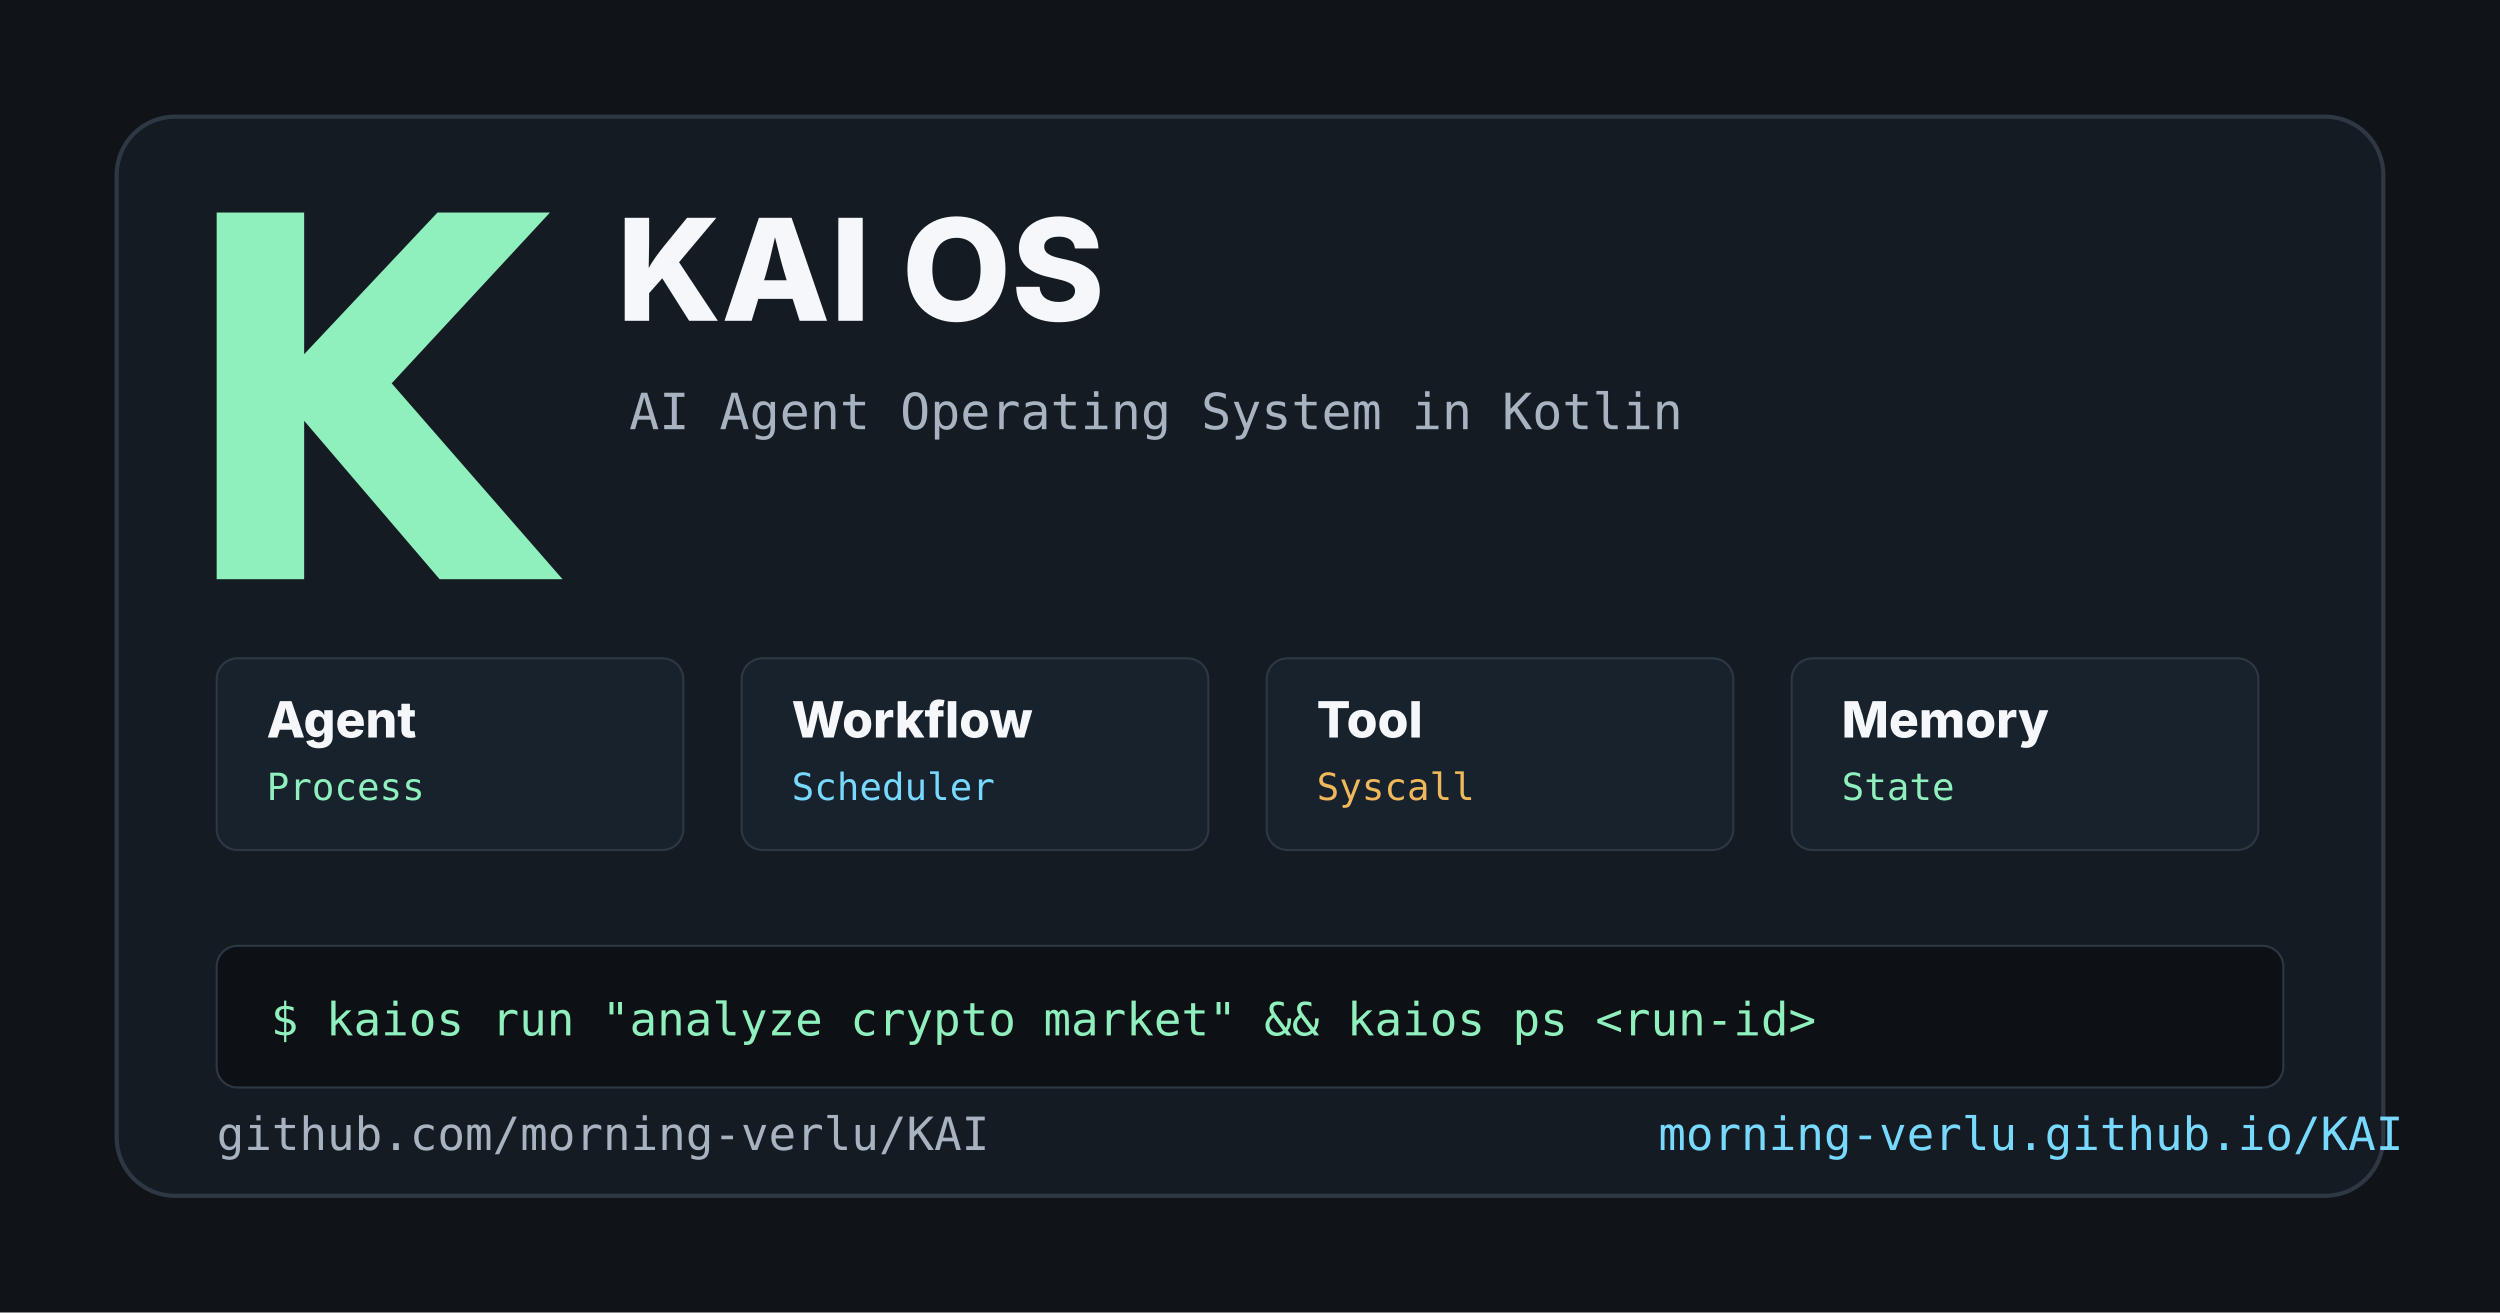
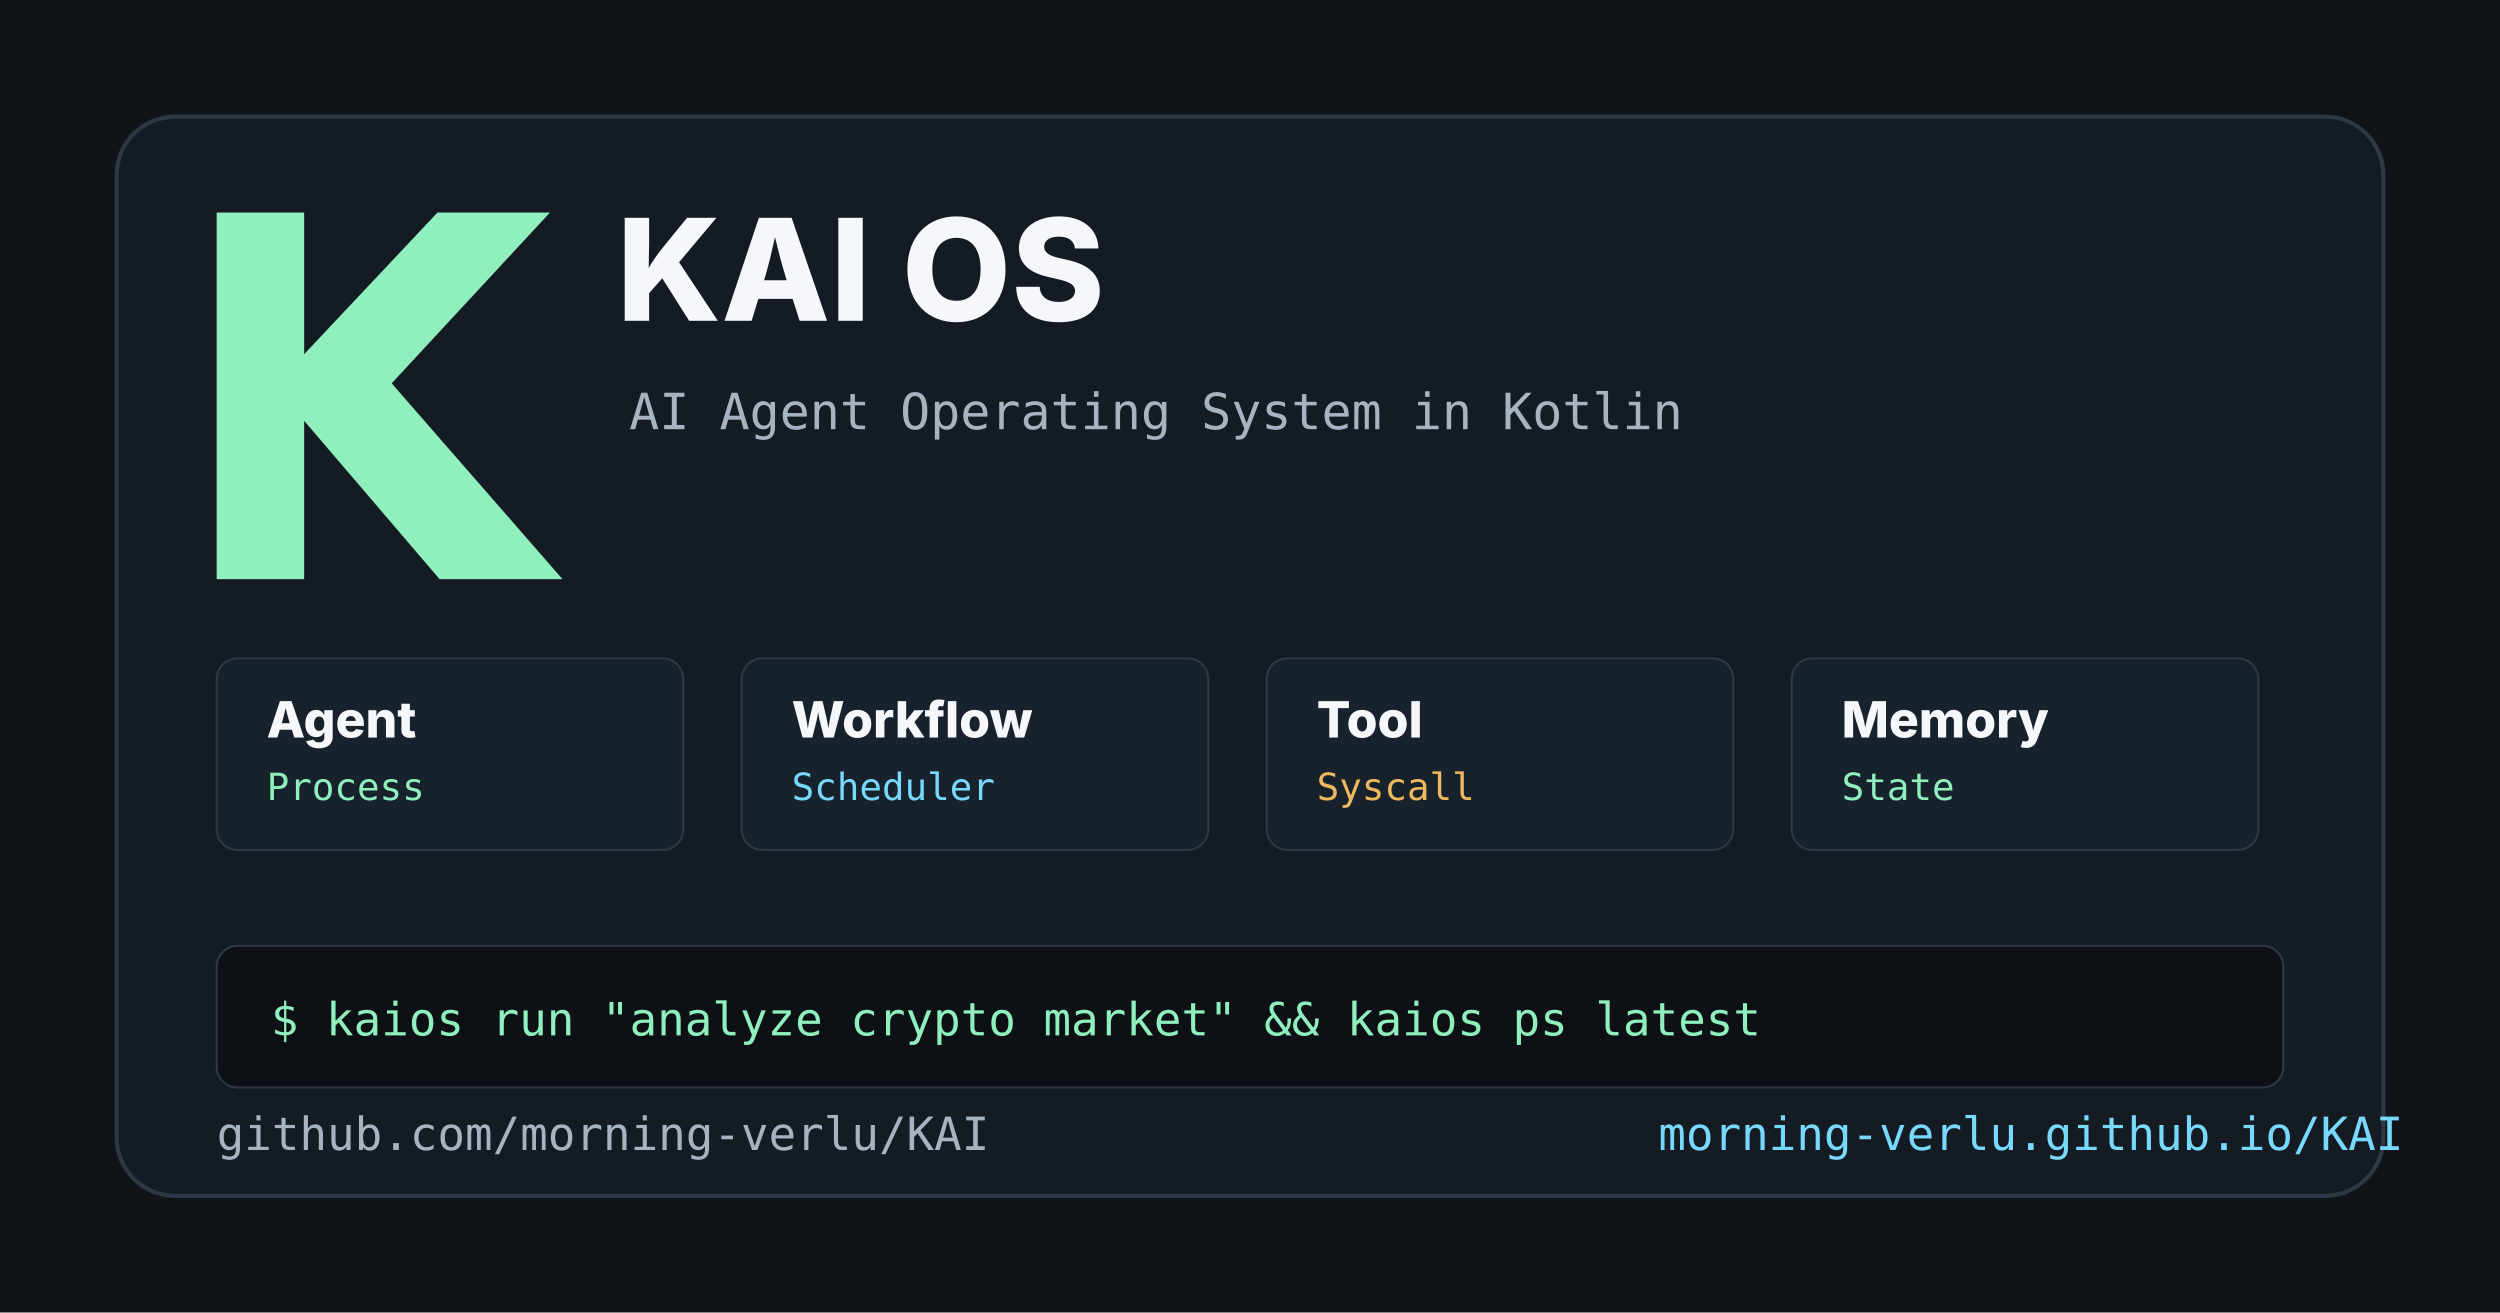
<svg xmlns="http://www.w3.org/2000/svg" width="1200" height="630" viewBox="0 0 1200 630" fill="none" role="img" aria-labelledby="title desc">
  <rect width="1200" height="630" fill="#101418" />
  <rect x="56" y="56" width="1088" height="518" rx="28" fill="#141B22" stroke="#2D3844" stroke-width="2" />
  <path d="M104 102h42v68l64-68h54l-76 82 82 94h-59l-65-76v76h-42V102Z" fill="#8FF0BD" />
  <text x="296" y="154" fill="#F5F7FB" font-family="Inter, ui-sans-serif, system-ui, -apple-system, BlinkMacSystemFont, Segoe UI, sans-serif" font-size="68" font-weight="820" letter-spacing="0">KAI OS</text>
  <text x="302" y="206" fill="#A8B3C1" font-family="ui-monospace, SFMono-Regular, Menlo, Consolas, monospace" font-size="24">AI Agent Operating System in Kotlin</text>
  <g transform="translate(104 316)">
    <rect width="224" height="92" rx="10" fill="#18222C" stroke="#2D3844" />
    <text x="24" y="38" fill="#F5F7FB" font-family="Inter, ui-sans-serif, system-ui, sans-serif" font-size="24" font-weight="760">Agent</text>
    <text x="24" y="68" fill="#8FF0BD" font-family="ui-monospace, SFMono-Regular, Menlo, Consolas, monospace" font-size="18">Process</text>
  </g>
  <g transform="translate(356 316)">
    <rect width="224" height="92" rx="10" fill="#18222C" stroke="#2D3844" />
    <text x="24" y="38" fill="#F5F7FB" font-family="Inter, ui-sans-serif, system-ui, sans-serif" font-size="24" font-weight="760">Workflow</text>
    <text x="24" y="68" fill="#78D9FF" font-family="ui-monospace, SFMono-Regular, Menlo, Consolas, monospace" font-size="18">Scheduler</text>
  </g>
  <g transform="translate(608 316)">
    <rect width="224" height="92" rx="10" fill="#18222C" stroke="#2D3844" />
    <text x="24" y="38" fill="#F5F7FB" font-family="Inter, ui-sans-serif, system-ui, sans-serif" font-size="24" font-weight="760">Tool</text>
    <text x="24" y="68" fill="#F0B85C" font-family="ui-monospace, SFMono-Regular, Menlo, Consolas, monospace" font-size="18">Syscall</text>
  </g>
  <g transform="translate(860 316)">
    <rect width="224" height="92" rx="10" fill="#18222C" stroke="#2D3844" />
    <text x="24" y="38" fill="#F5F7FB" font-family="Inter, ui-sans-serif, system-ui, sans-serif" font-size="24" font-weight="760">Memory</text>
    <text x="24" y="68" fill="#8FF0BD" font-family="ui-monospace, SFMono-Regular, Menlo, Consolas, monospace" font-size="18">State</text>
  </g>
  <g transform="translate(104 454)">
    <rect width="992" height="68" rx="10" fill="#0D1116" stroke="#2D3844" />
-     <text x="26" y="43" fill="#8FF0BD" font-family="ui-monospace, SFMono-Regular, Menlo, Consolas, monospace" font-size="22">$ kaios run "analyze crypto market" &amp;&amp; kaios ps &lt;run-id&gt;</text>
+     <text x="26" y="43" fill="#8FF0BD" font-family="ui-monospace, SFMono-Regular, Menlo, Consolas, monospace" font-size="22">$ kaios run "analyze crypto market" &amp;&amp; kaios ps latest</text>
  </g>
  <text x="104" y="552" fill="#A8B3C1" font-family="ui-monospace, SFMono-Regular, Menlo, Consolas, monospace" font-size="22">github.com/morning-verlu/KAI</text>
  <text x="796" y="552" fill="#78D9FF" font-family="ui-monospace, SFMono-Regular, Menlo, Consolas, monospace" font-size="22">morning-verlu.github.io/KAI</text>
</svg>
